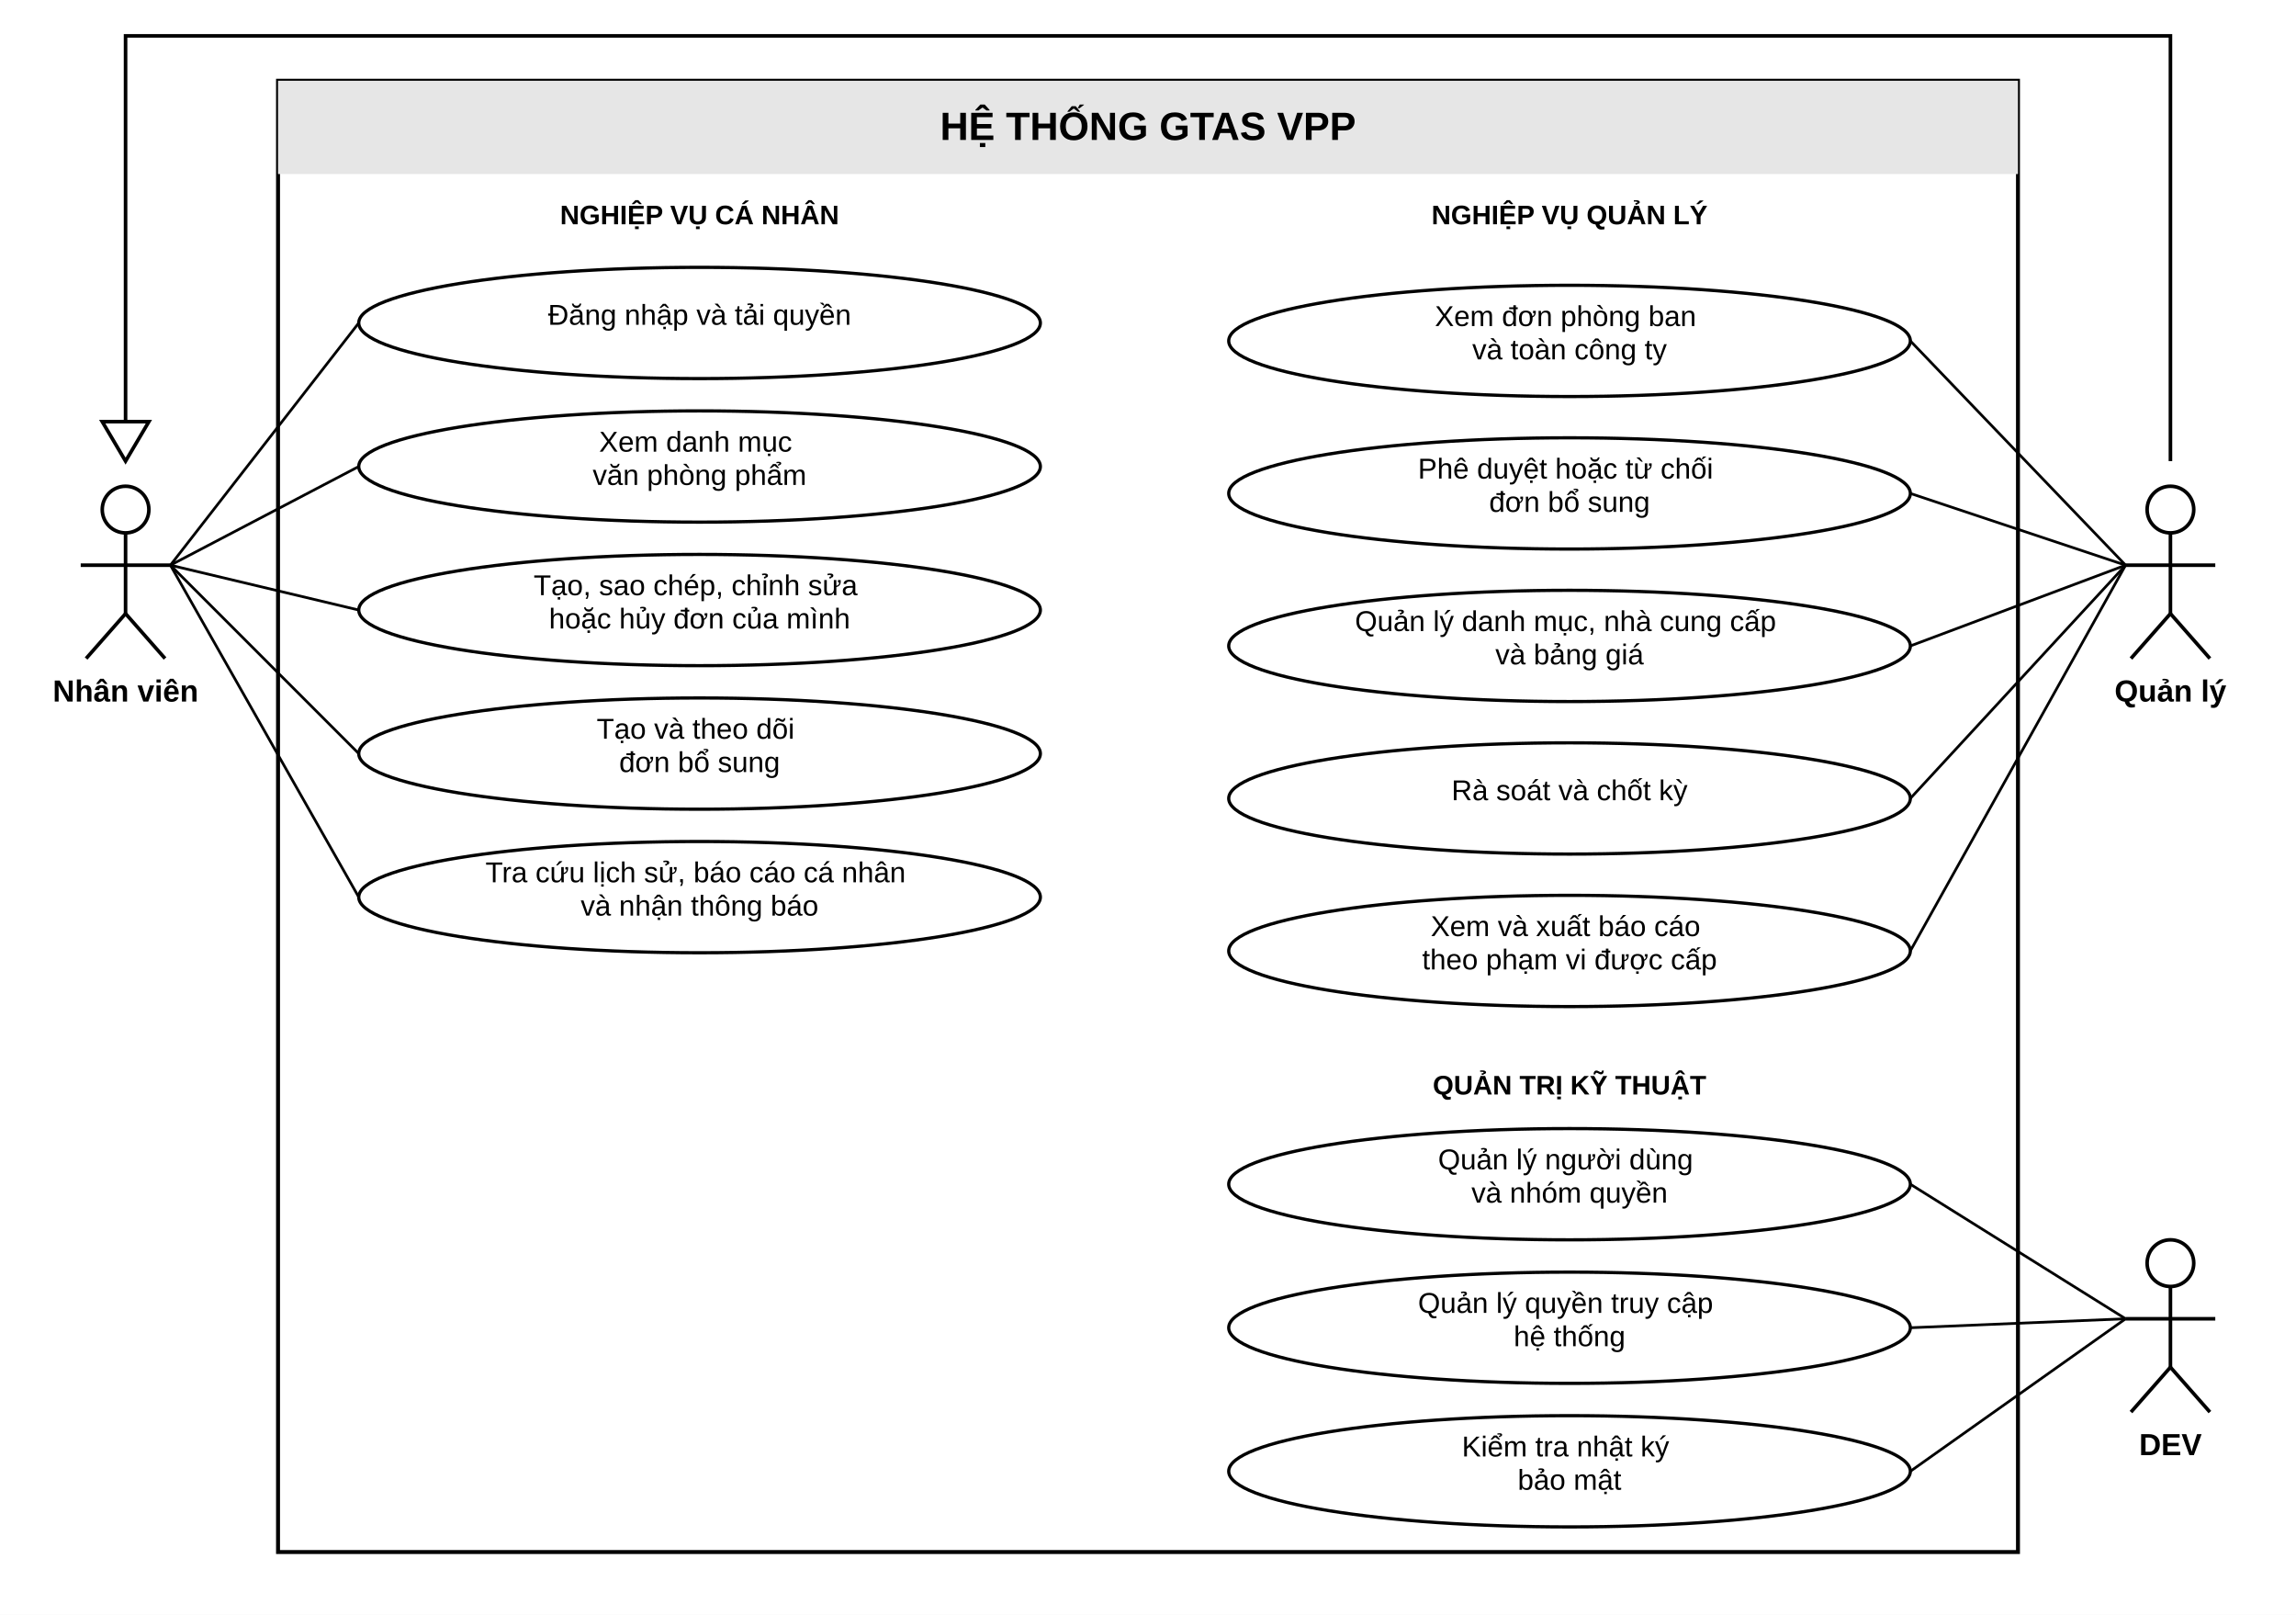
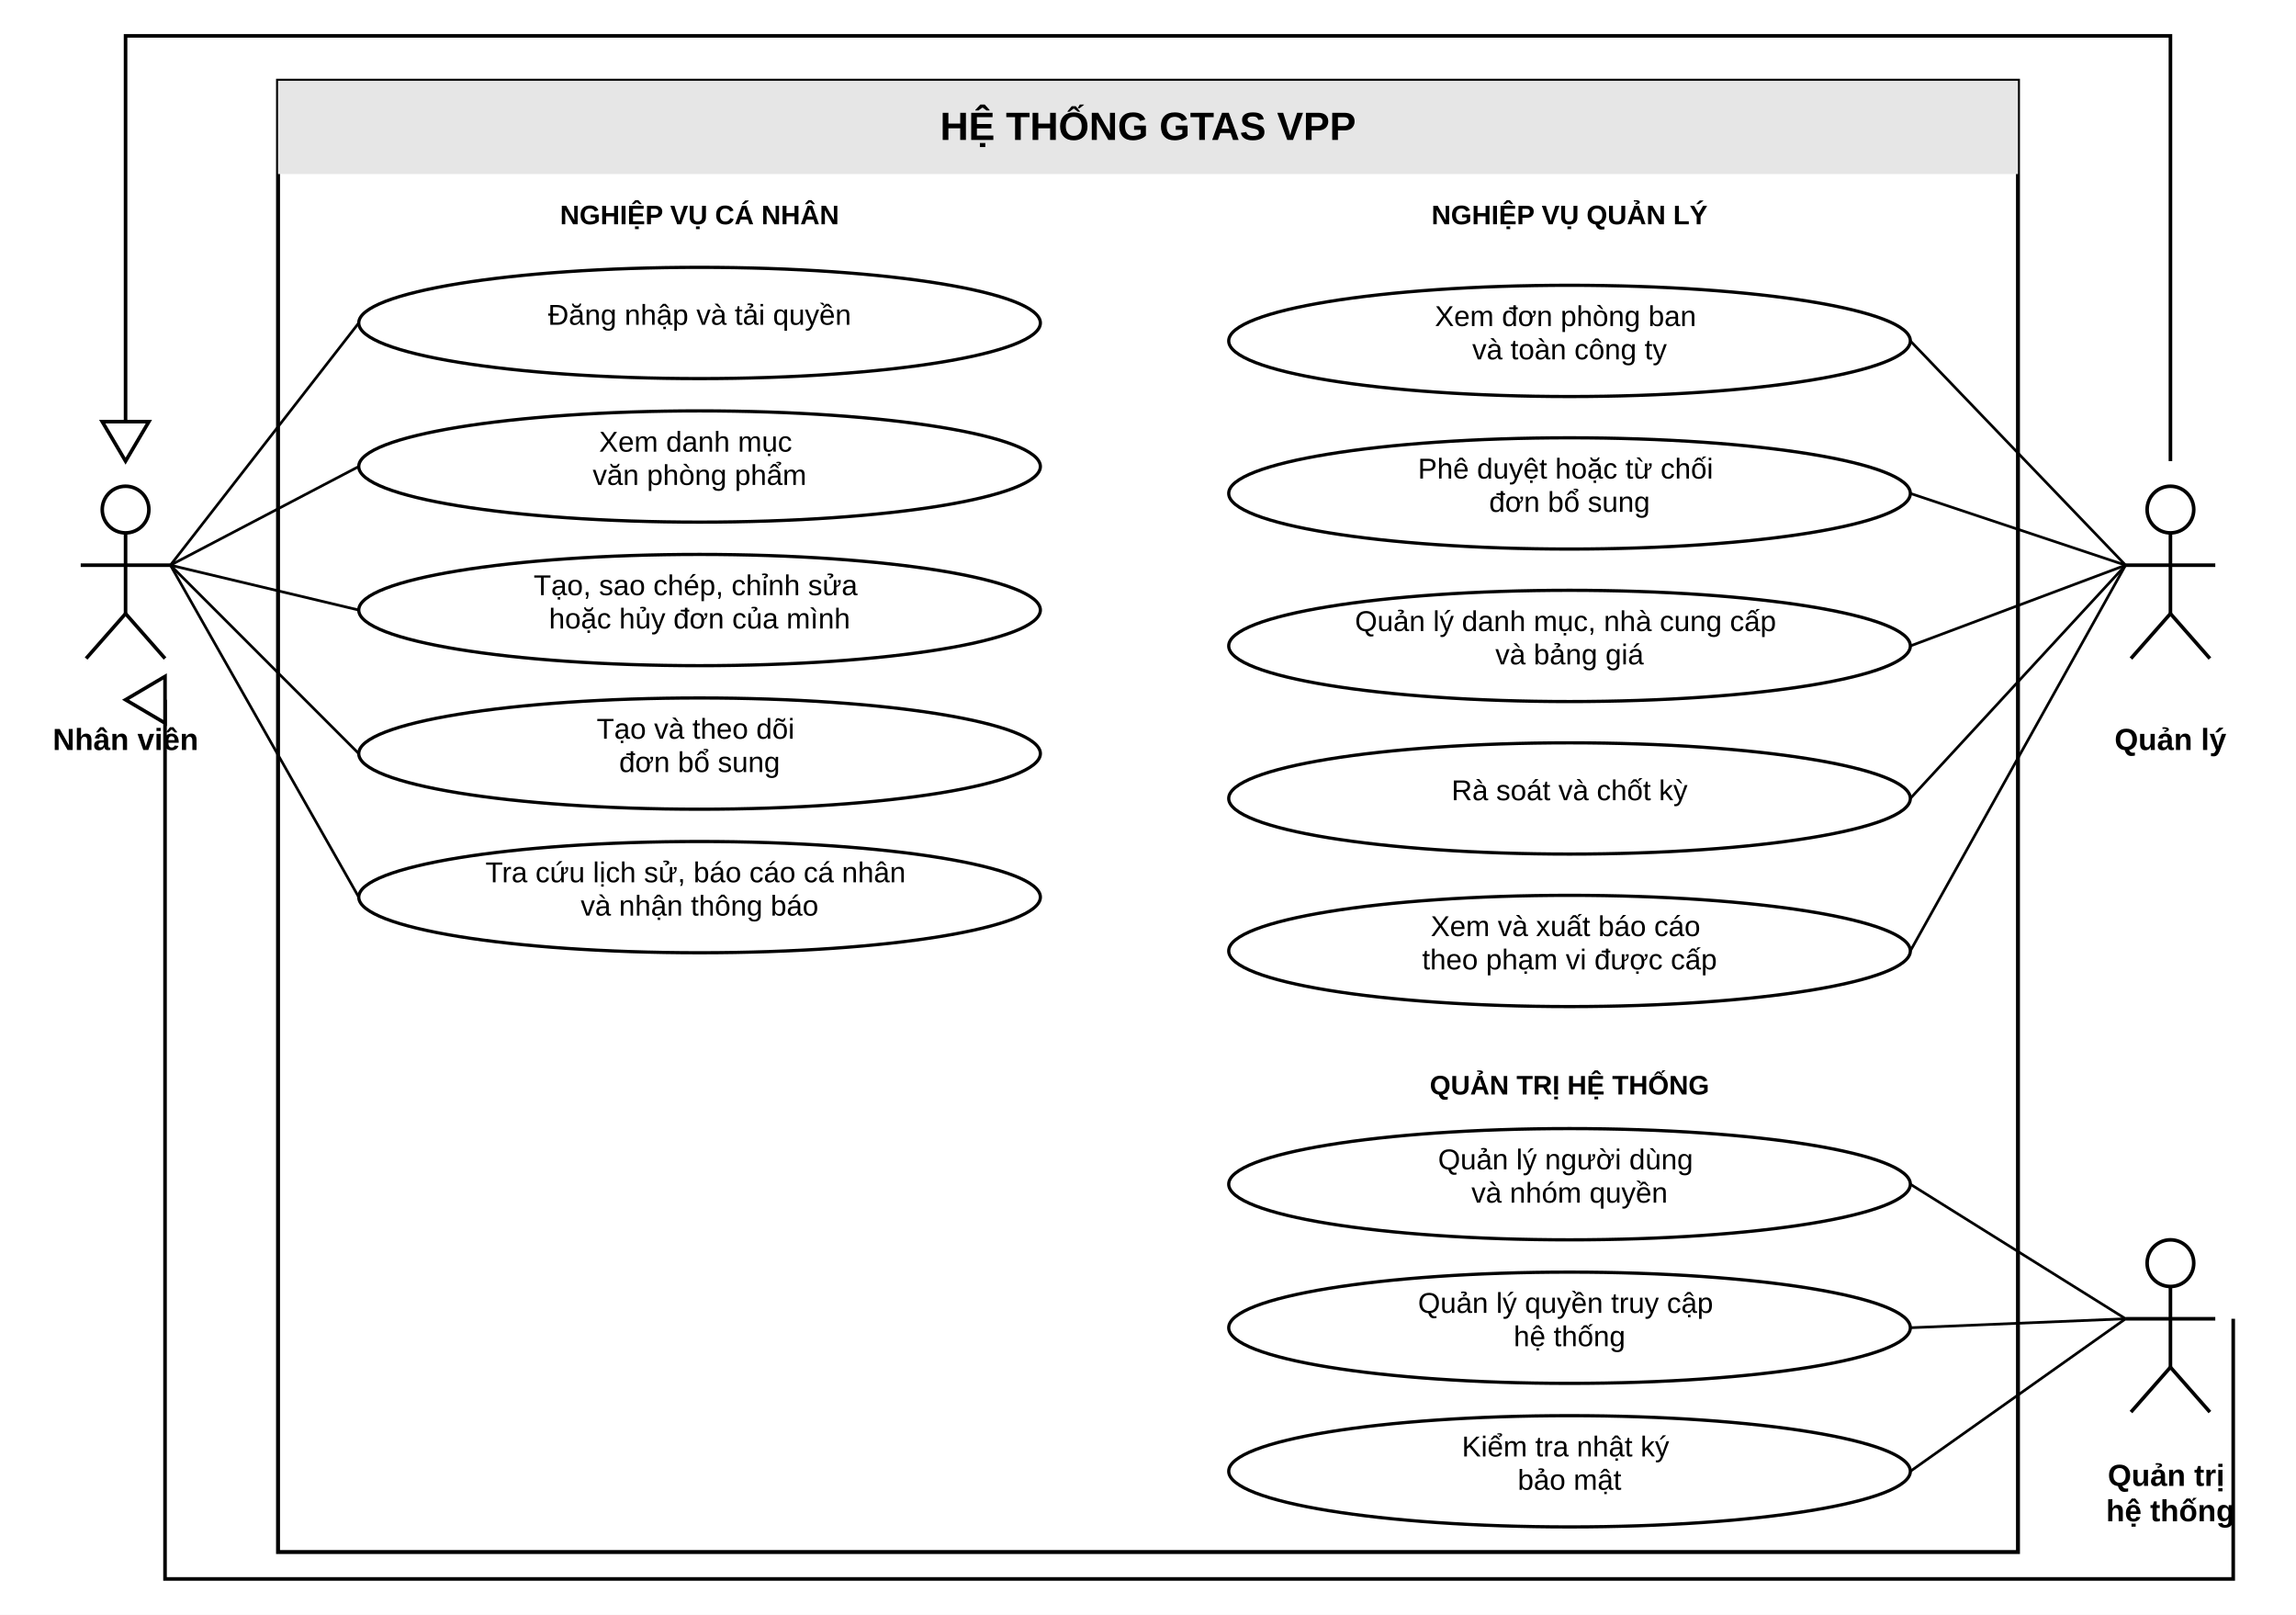
<svg xmlns="http://www.w3.org/2000/svg" width="1280" height="900" viewBox="0 0 1280 900">
  <rect width="100%" height="100%" fill="#FFFFFF" />
  <circle cx="70" cy="284" r="13" fill="#FFFFFF" stroke="#000000" stroke-width="2" />
  <line x1="70" y1="297" x2="70" y2="342" stroke="#000000" stroke-width="2" />
  <line x1="45" y1="315" x2="95" y2="315" stroke="#000000" stroke-width="2" />
  <line x1="70" y1="342" x2="48" y2="367" stroke="#000000" stroke-width="2" />
  <line x1="70" y1="342" x2="92" y2="367" stroke="#000000" stroke-width="2" />
-   <text x="70" y="391.0" text-anchor="middle" font-family="Arial" font-size="17" font-weight="700" fill="#000000">
+   <text x="70" y="418.0" text-anchor="middle" font-family="Arial" font-size="17" font-weight="700" fill="#000000">
    <tspan x="70" dy="0">Nhân viên</tspan>
  </text>
  <circle cx="1210" cy="284" r="13" fill="#FFFFFF" stroke="#000000" stroke-width="2" />
  <line x1="1210" y1="297" x2="1210" y2="342" stroke="#000000" stroke-width="2" />
  <line x1="1185" y1="315" x2="1235" y2="315" stroke="#000000" stroke-width="2" />
  <line x1="1210" y1="342" x2="1188" y2="367" stroke="#000000" stroke-width="2" />
  <line x1="1210" y1="342" x2="1232" y2="367" stroke="#000000" stroke-width="2" />
-   <text x="1210" y="391.0" text-anchor="middle" font-family="Arial" font-size="17" font-weight="700" fill="#000000">
+   <text x="1210" y="418.0" text-anchor="middle" font-family="Arial" font-size="17" font-weight="700" fill="#000000">
    <tspan x="1210" dy="0">Quản lý</tspan>
  </text>
  <circle cx="1210" cy="704" r="13" fill="#FFFFFF" stroke="#000000" stroke-width="2" />
  <line x1="1210" y1="717" x2="1210" y2="762" stroke="#000000" stroke-width="2" />
  <line x1="1185" y1="735" x2="1235" y2="735" stroke="#000000" stroke-width="2" />
  <line x1="1210" y1="762" x2="1188" y2="787" stroke="#000000" stroke-width="2" />
  <line x1="1210" y1="762" x2="1232" y2="787" stroke="#000000" stroke-width="2" />
-   <text x="1210" y="811.0" text-anchor="middle" font-family="Arial" font-size="17" font-weight="700" fill="#000000">
-     <tspan x="1210" dy="0">DEV</tspan>
+   <text x="1210" y="828.14" text-anchor="middle" font-family="Arial" font-size="17" font-weight="700" fill="#000000">
+     <tspan x="1210" dy="0">Quản trị</tspan>
+     <tspan x="1210" dy="19.72">hệ thống</tspan>
  </text>
  <path d="M 1210 257 V 20 H 70 V 235" fill="none" stroke="#000000" stroke-width="2" />
  <polygon points="70,257 57,235 83,235" fill="#FFFFFF" stroke="#000000" stroke-width="2" />
+   <path d="M 1245 735 V 880 H 92 V 390" fill="none" stroke="#000000" stroke-width="2" />
+   <polygon points="70,390 92,377 92,403" fill="#FFFFFF" stroke="#000000" stroke-width="2" />
  <rect x="155" y="45" width="970" height="820" fill="#FFFFFF" stroke="#000000" stroke-width="2.2" />
  <rect x="155" y="45" width="970" height="52" fill="#E6E6E6" />
  <text x="640" y="78.0" text-anchor="middle" font-family="Arial" font-size="22" font-weight="700" fill="#000000">
    <tspan x="640" dy="0">HỆ THỐNG GTAS VPP</tspan>
  </text>
  <text x="390" y="125.0" text-anchor="middle" font-family="Arial" font-size="15" font-weight="700" fill="#000000">
    <tspan x="390" dy="0">NGHIỆP VỤ CÁ NHÂN</tspan>
  </text>
  <text x="875" y="125.0" text-anchor="middle" font-family="Arial" font-size="15" font-weight="700" fill="#000000">
    <tspan x="875" dy="0">NGHIỆP VỤ QUẢN LÝ</tspan>
  </text>
  <text x="875" y="610.0" text-anchor="middle" font-family="Arial" font-size="15" font-weight="700" fill="#000000">
-     <tspan x="875" dy="0">QUẢN TRỊ KỸ THUẬT</tspan>
+     <tspan x="875" dy="0">QUẢN TRỊ HỆ THỐNG</tspan>
  </text>
  <line x1="95" y1="315" x2="200" y2="180" stroke="#000000" stroke-width="1.5" />
  <ellipse cx="390" cy="180" rx="190.0" ry="31.0" fill="#FFFFFF" stroke="#000000" stroke-width="1.8" />
  <text x="390" y="181.0" text-anchor="middle" font-family="Arial" font-size="16" font-weight="400" fill="#000000">
    <tspan x="390" dy="0">Đăng nhập và tải quyền</tspan>
  </text>
  <line x1="95" y1="315" x2="200" y2="260" stroke="#000000" stroke-width="1.5" />
  <ellipse cx="390" cy="260" rx="190.0" ry="31.0" fill="#FFFFFF" stroke="#000000" stroke-width="1.8" />
  <text x="390" y="251.72" text-anchor="middle" font-family="Arial" font-size="16" font-weight="400" fill="#000000">
    <tspan x="390" dy="0">Xem danh mục</tspan>
    <tspan x="390" dy="18.56">văn phòng phẩm</tspan>
  </text>
  <line x1="95" y1="315" x2="200" y2="340" stroke="#000000" stroke-width="1.5" />
  <ellipse cx="390" cy="340" rx="190.0" ry="31.0" fill="#FFFFFF" stroke="#000000" stroke-width="1.8" />
  <text x="390" y="331.72" text-anchor="middle" font-family="Arial" font-size="16" font-weight="400" fill="#000000">
    <tspan x="390" dy="0">Tạo, sao chép, chỉnh sửa</tspan>
    <tspan x="390" dy="18.56">hoặc hủy đơn của mình</tspan>
  </text>
  <line x1="95" y1="315" x2="200" y2="420" stroke="#000000" stroke-width="1.5" />
  <ellipse cx="390" cy="420" rx="190.0" ry="31.0" fill="#FFFFFF" stroke="#000000" stroke-width="1.8" />
  <text x="390" y="411.72" text-anchor="middle" font-family="Arial" font-size="16" font-weight="400" fill="#000000">
    <tspan x="390" dy="0">Tạo và theo dõi</tspan>
    <tspan x="390" dy="18.56">đơn bổ sung</tspan>
  </text>
  <line x1="95" y1="315" x2="200" y2="500" stroke="#000000" stroke-width="1.5" />
  <ellipse cx="390" cy="500" rx="190.0" ry="31.0" fill="#FFFFFF" stroke="#000000" stroke-width="1.8" />
  <text x="390" y="491.72" text-anchor="middle" font-family="Arial" font-size="16" font-weight="400" fill="#000000">
    <tspan x="390" dy="0">Tra cứu lịch sử, báo cáo cá nhân</tspan>
    <tspan x="390" dy="18.56">và nhận thông báo</tspan>
  </text>
  <line x1="1185" y1="315" x2="1065" y2="190" stroke="#000000" stroke-width="1.5" />
  <ellipse cx="875" cy="190" rx="190.0" ry="31.0" fill="#FFFFFF" stroke="#000000" stroke-width="1.8" />
  <text x="875" y="181.72" text-anchor="middle" font-family="Arial" font-size="16" font-weight="400" fill="#000000">
    <tspan x="875" dy="0">Xem đơn phòng ban</tspan>
    <tspan x="875" dy="18.56">và toàn công ty</tspan>
  </text>
  <line x1="1185" y1="315" x2="1065" y2="275" stroke="#000000" stroke-width="1.5" />
  <ellipse cx="875" cy="275" rx="190.0" ry="31.0" fill="#FFFFFF" stroke="#000000" stroke-width="1.8" />
  <text x="875" y="266.72" text-anchor="middle" font-family="Arial" font-size="16" font-weight="400" fill="#000000">
    <tspan x="875" dy="0">Phê duyệt hoặc từ chối</tspan>
    <tspan x="875" dy="18.56">đơn bổ sung</tspan>
  </text>
  <line x1="1185" y1="315" x2="1065" y2="360" stroke="#000000" stroke-width="1.5" />
  <ellipse cx="875" cy="360" rx="190.0" ry="31.0" fill="#FFFFFF" stroke="#000000" stroke-width="1.8" />
  <text x="875" y="351.72" text-anchor="middle" font-family="Arial" font-size="16" font-weight="400" fill="#000000">
    <tspan x="875" dy="0">Quản lý danh mục, nhà cung cấp</tspan>
    <tspan x="875" dy="18.56">và bảng giá</tspan>
  </text>
  <line x1="1185" y1="315" x2="1065" y2="445" stroke="#000000" stroke-width="1.5" />
  <ellipse cx="875" cy="445" rx="190.0" ry="31.0" fill="#FFFFFF" stroke="#000000" stroke-width="1.8" />
  <text x="875" y="446.0" text-anchor="middle" font-family="Arial" font-size="16" font-weight="400" fill="#000000">
    <tspan x="875" dy="0">Rà soát và chốt kỳ</tspan>
  </text>
  <line x1="1185" y1="315" x2="1065" y2="530" stroke="#000000" stroke-width="1.5" />
  <ellipse cx="875" cy="530" rx="190.0" ry="31.0" fill="#FFFFFF" stroke="#000000" stroke-width="1.8" />
  <text x="875" y="521.72" text-anchor="middle" font-family="Arial" font-size="16" font-weight="400" fill="#000000">
    <tspan x="875" dy="0">Xem và xuất báo cáo</tspan>
    <tspan x="875" dy="18.56">theo phạm vi được cấp</tspan>
  </text>
  <line x1="1185" y1="735" x2="1065" y2="660" stroke="#000000" stroke-width="1.5" />
  <ellipse cx="875" cy="660" rx="190.0" ry="31.0" fill="#FFFFFF" stroke="#000000" stroke-width="1.8" />
  <text x="875" y="651.72" text-anchor="middle" font-family="Arial" font-size="16" font-weight="400" fill="#000000">
    <tspan x="875" dy="0">Quản lý người dùng</tspan>
    <tspan x="875" dy="18.56">và nhóm quyền</tspan>
  </text>
  <line x1="1185" y1="735" x2="1065" y2="740" stroke="#000000" stroke-width="1.5" />
  <ellipse cx="875" cy="740" rx="190.0" ry="31.0" fill="#FFFFFF" stroke="#000000" stroke-width="1.8" />
  <text x="875" y="731.72" text-anchor="middle" font-family="Arial" font-size="16" font-weight="400" fill="#000000">
    <tspan x="875" dy="0">Quản lý quyền truy cập</tspan>
    <tspan x="875" dy="18.56">hệ thống</tspan>
  </text>
  <line x1="1185" y1="735" x2="1065" y2="820" stroke="#000000" stroke-width="1.5" />
  <ellipse cx="875" cy="820" rx="190.0" ry="31.0" fill="#FFFFFF" stroke="#000000" stroke-width="1.8" />
  <text x="875" y="811.72" text-anchor="middle" font-family="Arial" font-size="16" font-weight="400" fill="#000000">
    <tspan x="875" dy="0">Kiểm tra nhật ký</tspan>
    <tspan x="875" dy="18.56">bảo mật</tspan>
  </text>
</svg>
